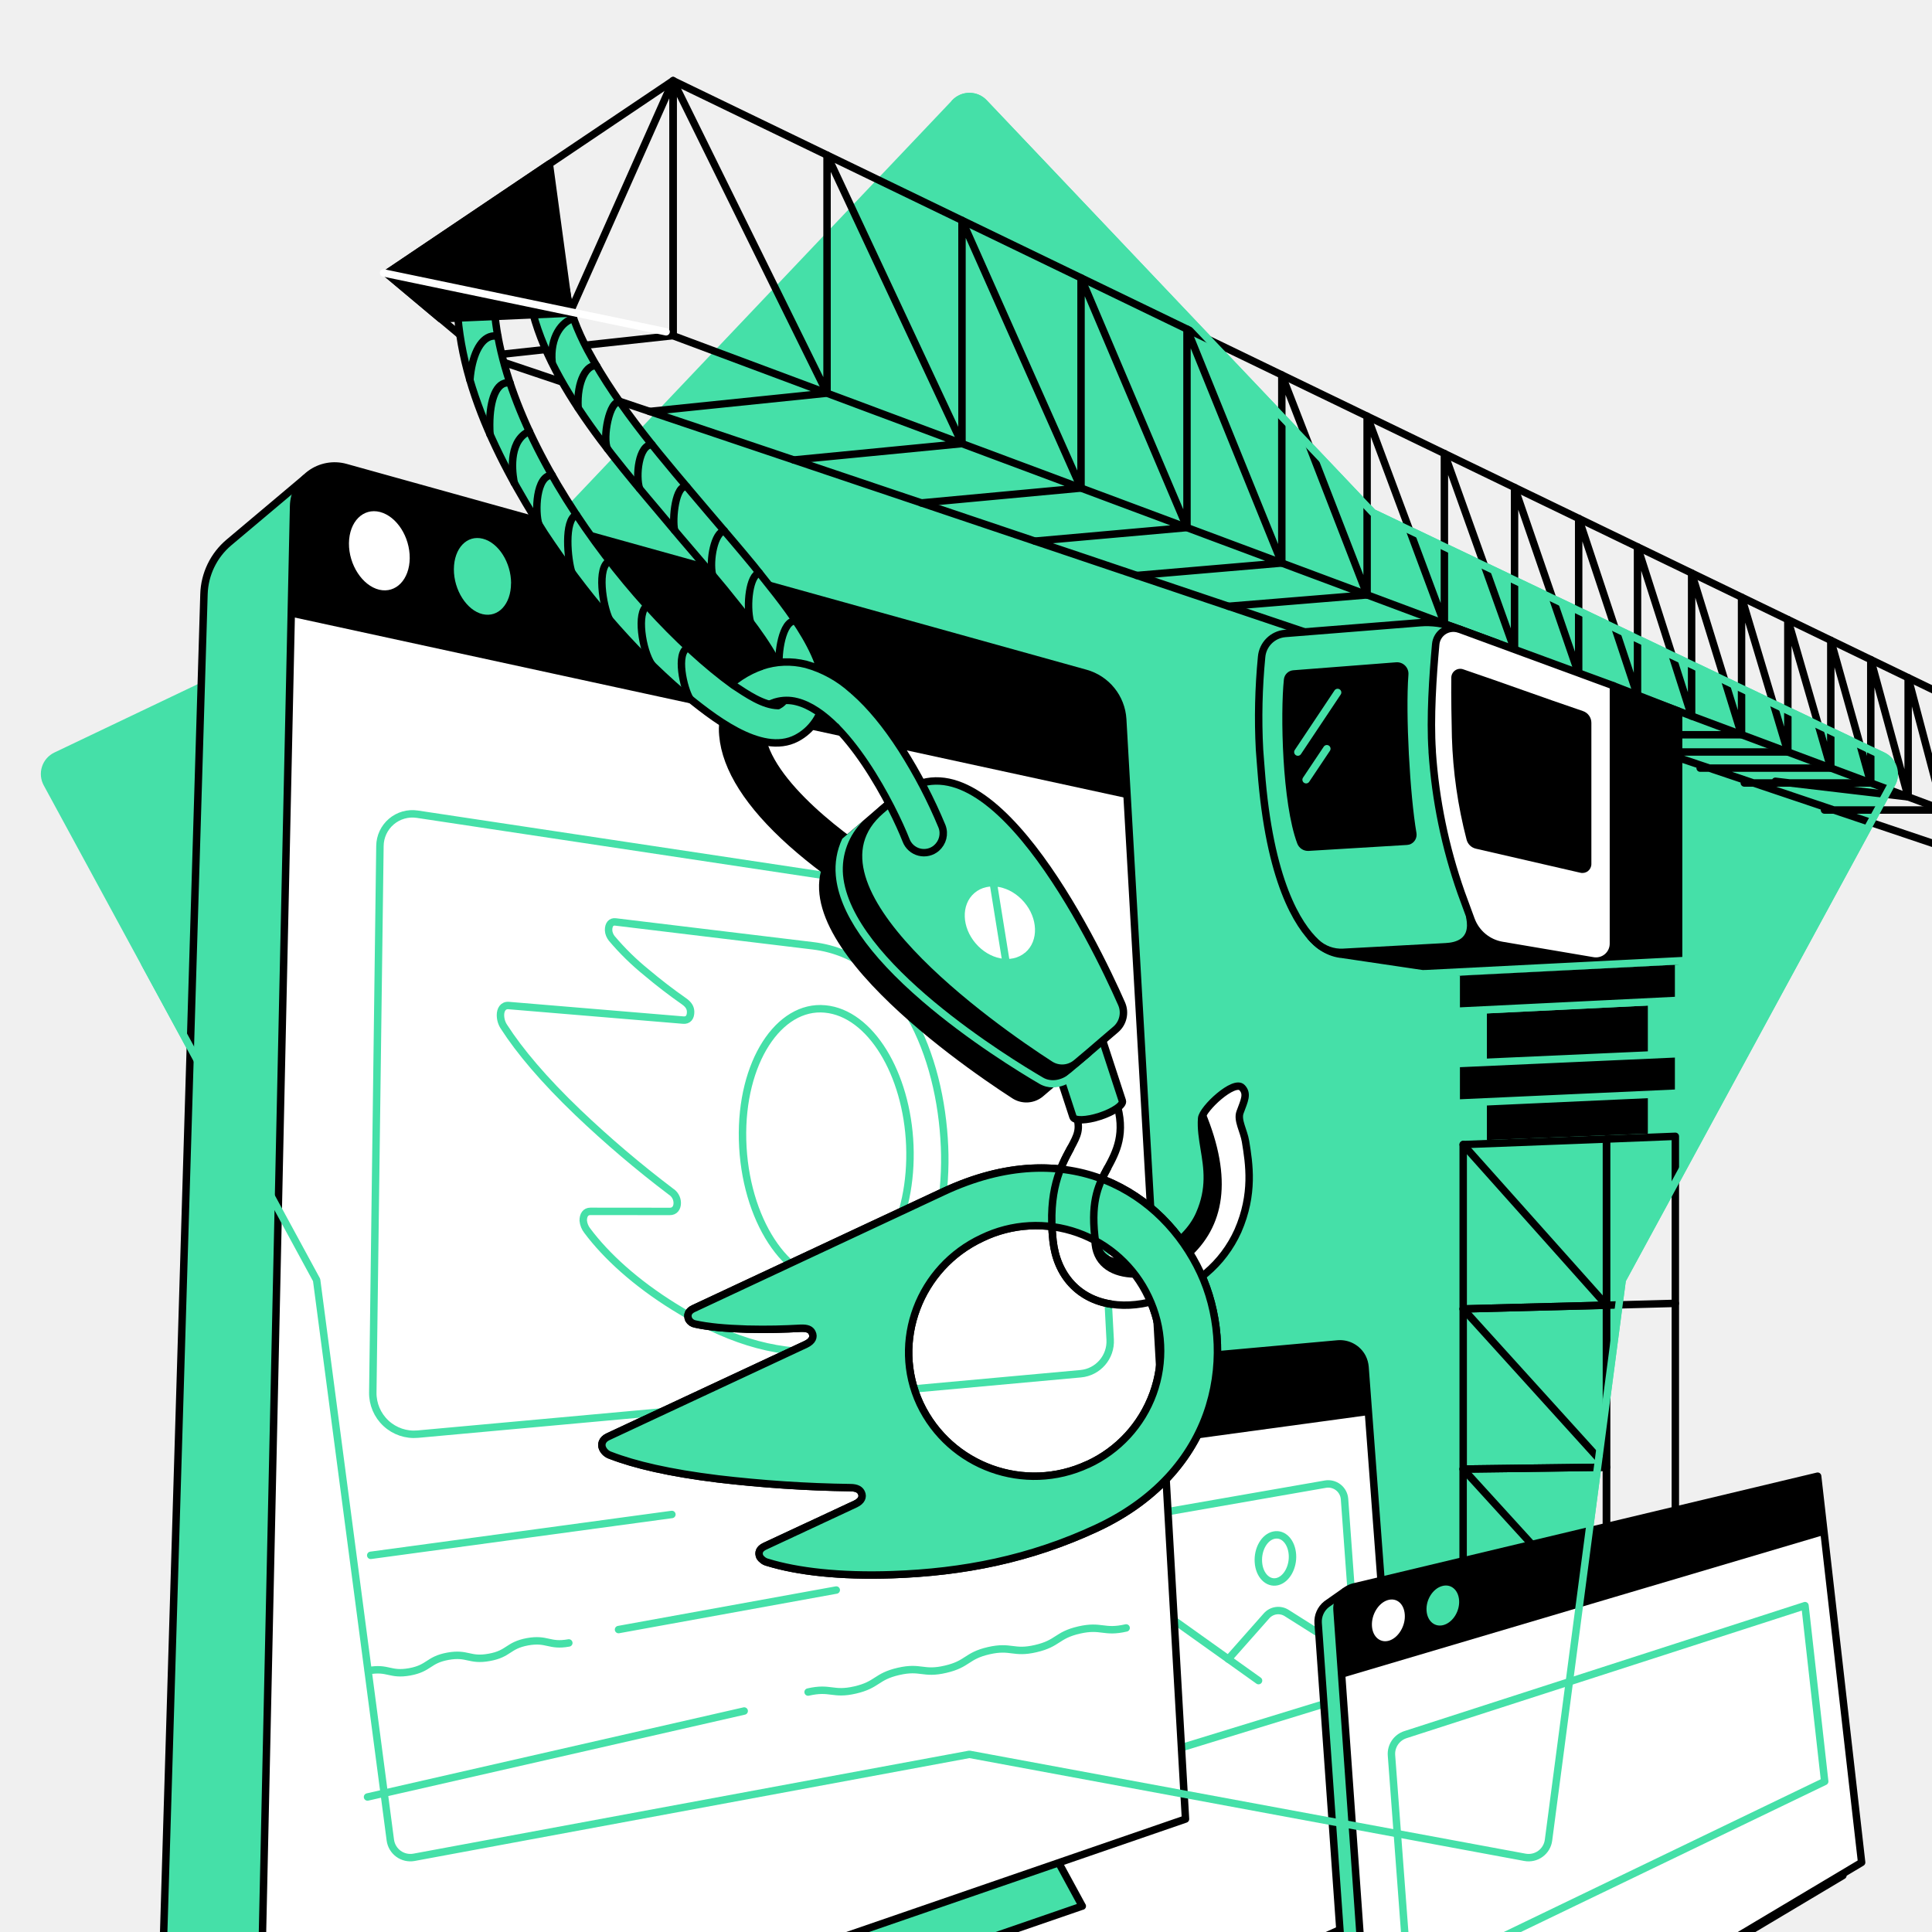
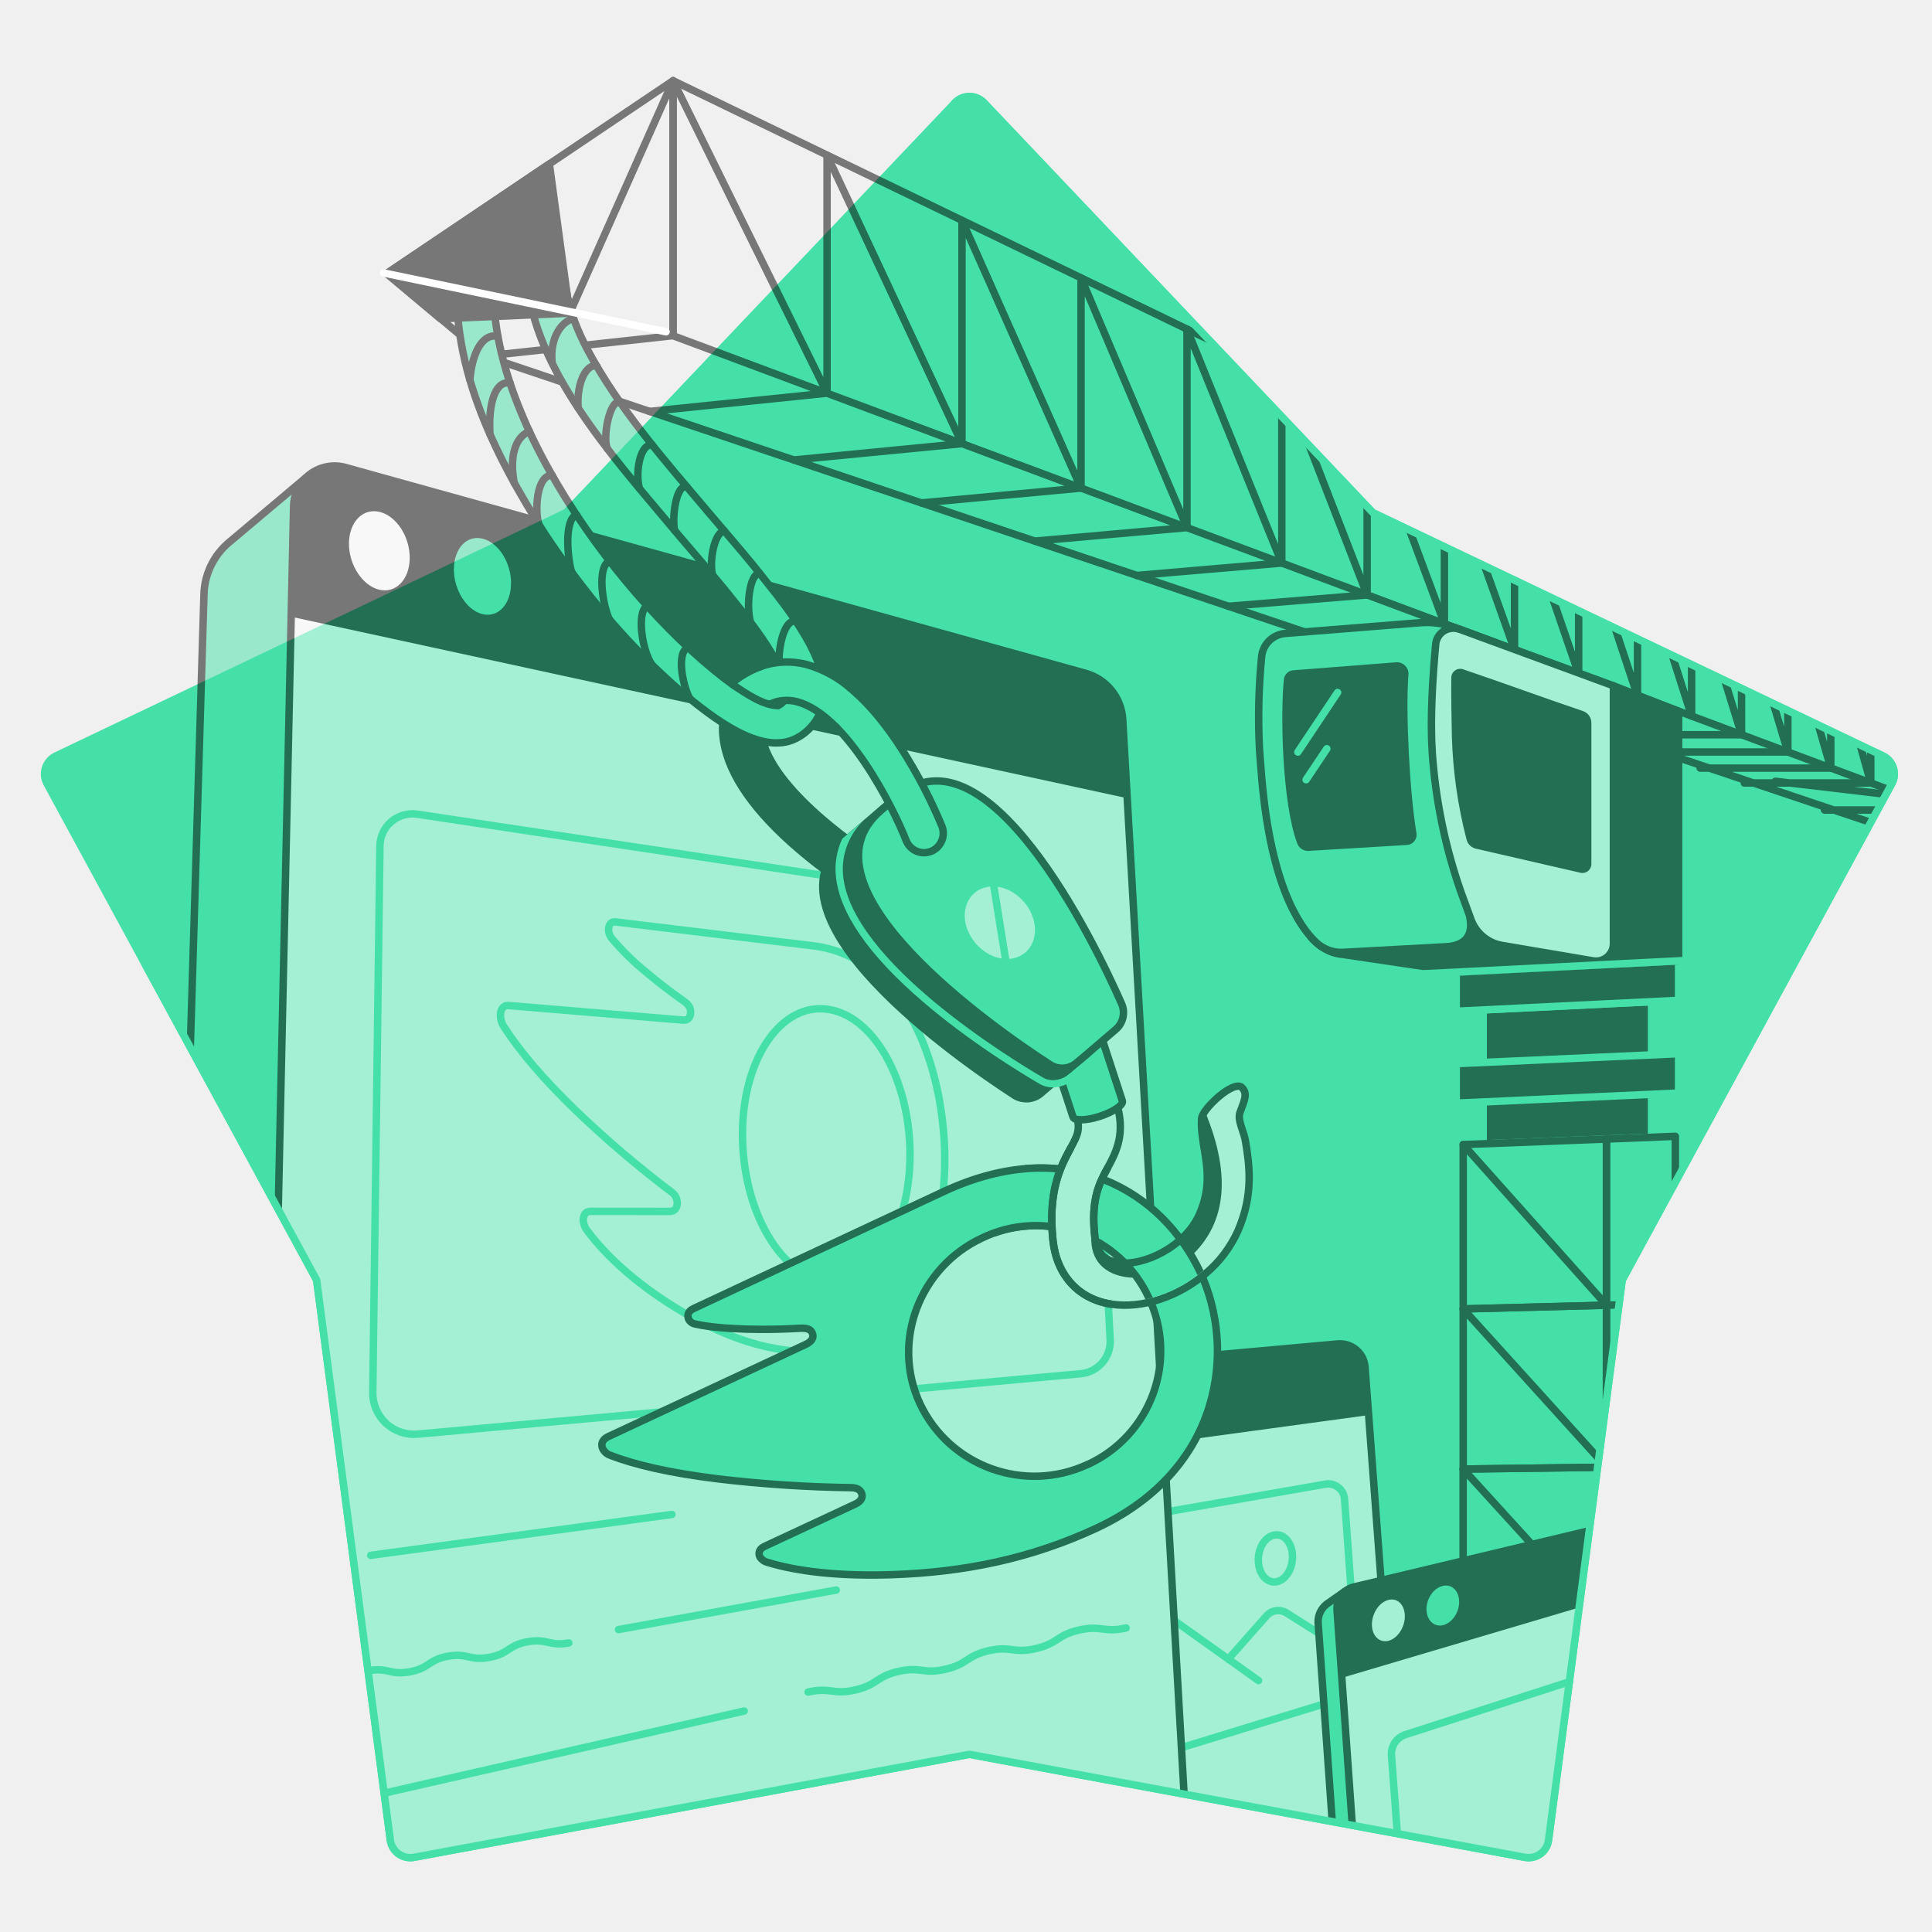
<svg xmlns="http://www.w3.org/2000/svg" width="260" height="260" viewBox="0 0 260 260" fill="none">
  <path d="M128.5 13.84 76.17 68.99 7.54 101.72a2.7 2.7 0 0 0-1.21 3.74l36.28 66.8 9.92 75.38a2.72 2.72 0 0 0 3.17 2.31l74.76-13.86 74.75 13.86a2.7 2.7 0 0 0 3.18-2.3l9.92-75.39 36.28-66.8a2.7 2.7 0 0 0-1.21-3.74l-68.63-32.73-52.32-55.15a2.7 2.7 0 0 0-3.93 0Z" fill="#45E0A8" />
  <path d="M128.5 13.84 76.17 68.99 7.54 101.72a2.7 2.7 0 0 0-1.21 3.74l36.28 66.8 9.92 75.38a2.72 2.72 0 0 0 3.17 2.31l74.76-13.86 74.75 13.86a2.7 2.7 0 0 0 3.18-2.3l9.92-75.39 36.28-66.8a2.7 2.7 0 0 0-1.21-3.74l-68.63-32.73-52.32-55.15a2.7 2.7 0 0 0-3.93 0" stroke="#45E0A8" stroke-linecap="round" stroke-linejoin="round" />
-   <mask maskUnits="userSpaceOnUse" x="6" y="10" width="249" height="240">
+   <mask id="a" maskUnits="userSpaceOnUse" x="6" y="10" width="249" height="240">
    <path d="M128.5 13.84 89.54 10 55.7 23.26 7.55 101.72a2.7 2.7 0 0 0-1.21 3.74l36.28 66.8 9.92 75.38a2.72 2.72 0 0 0 3.17 2.31l74.76-13.86 74.75 13.86a2.7 2.7 0 0 0 3.18-2.3l9.92-75.39 36.28-66.8a2.7 2.7 0 0 0-1.21-3.74l-68.63-32.73-52.32-55.15a2.7 2.7 0 0 0-3.93 0Z" fill="#FF642D" />
  </mask>
  <g mask="url(#a)">
    <path d="m222.26 134.8-22.66 1.1v18.04l22.66-.9V134.8Z" fill="#000" stroke="#45E0A8" stroke-linecap="round" stroke-linejoin="round" />
    <path d="m225.9 141.8-29.93 1.34v5.32l29.93-1.36v-5.3ZM225.9 129.3l-29.93 1.53v5.26l29.93-1.47v-5.32Z" fill="#000" stroke="#45E0A8" stroke-linecap="round" stroke-linejoin="round" />
    <path d="M216.2 258.6h9.26V152.92l-9.27.37V258.6Z" stroke="#000" stroke-linecap="round" stroke-linejoin="round" />
    <path d="m216.2 175.65-19.29.5v-22.12l19.28-.74v22.36Z" stroke="#000" stroke-linecap="round" stroke-linejoin="round" />
    <path d="m216.2 197.45-19.29.25v-21.55l19.28-.5v21.8Z" stroke="#000" stroke-linecap="round" stroke-linejoin="round" />
    <path d="M216.2 219.05H196.9V197.7l19.28-.25v21.6ZM216.2 219.05H196.9v21.7h19.28v-21.7ZM216.2 197.45l-19.29-21.3" stroke="#000" stroke-linecap="round" stroke-linejoin="round" />
    <path d="m189.08 255.77-82.87 37.1-2.35-105.13 76.18-6.88a3.4 3.4 0 0 1 3.3 1.82c.2.4.32.83.36 1.28l5.38 71.81Z" fill="#fff" stroke="#000" stroke-linecap="round" stroke-linejoin="round" />
    <path d="m184.18 190.44-80.01 10.9-.3-13.6 76.17-6.88a3.4 3.4 0 0 1 3.3 1.82c.2.4.32.83.36 1.28l.48 6.48Z" fill="#000" />
    <path d="M117.67 192.96c.06 1.9-1.33 3.63-3.11 3.86-1.79.22-3.34-1.17-3.39-3.14-.05-1.96 1.38-3.67 3.18-3.85 1.8-.18 3.26 1.23 3.32 3.13Z" fill="#fff" />
    <path d="M126.89 191.92c.07 1.84-1.22 3.5-2.89 3.7-1.67.2-3.13-1.13-3.19-3.03-.05-1.89 1.27-3.54 2.96-3.7 1.68-.17 3.05 1.19 3.12 3.03Z" fill="#45E0A8" />
    <path d="m182.85 227.87-70.17 21.54-1.02-38.04 66.71-11.64a2.2 2.2 0 0 1 2.57 2l1.9 26.14Z" stroke="#45E0A8" stroke-linecap="round" stroke-linejoin="round" />
    <path d="M173.93 209.2c.12 1.72-.8 3.35-2.05 3.65-1.26.3-2.42-.87-2.53-2.63-.12-1.75.83-3.38 2.1-3.63 1.28-.27 2.36.92 2.48 2.62ZM165.3 223.27l5.15-5.82a2.1 2.1 0 0 1 2.7-.38l9.34 5.9" stroke="#45E0A8" stroke-linecap="round" stroke-linejoin="round" />
    <path d="m141.55 231.28 12.44-13.78a2.1 2.1 0 0 1 2.8-.3l12.58 8.97" stroke="#45E0A8" stroke-linecap="round" stroke-linejoin="round" />
    <path d="M242.08 200.44 181.07 215l-.1-.83-2.22 1.56-.1.07-.14.1a2.98 2.98 0 0 0-1.12 2.53l5.18 72.99 65.44-39.02-5.93-51.96Z" fill="#45E0A8" stroke="#000" stroke-linecap="round" stroke-linejoin="round" />
    <path d="m250.53 250.64-65.42 39.01-5.18-72.98a2.98 2.98 0 0 1 2.28-3.11l62.4-14.9 5.92 51.98Z" fill="#fff" stroke="#000" stroke-linecap="round" stroke-linejoin="round" />
    <path d="m245.5 206.56-65 19.26-.6-9.16a2.98 2.98 0 0 1 2.28-3.1l62.41-14.89.91 7.89Z" fill="#000" />
    <path d="M189.05 217.3c.1 1.47-.81 3.02-2.02 3.46-1.21.43-2.31-.43-2.4-1.94-.09-1.52.86-3.07 2.08-3.47 1.23-.4 2.25.47 2.34 1.95Z" fill="#fff" />
    <path d="M196.36 215.36c.1 1.42-.79 2.9-2 3.3-1.2.4-2.28-.44-2.38-1.9-.1-1.45.82-2.93 2.04-3.3 1.21-.38 2.24.48 2.34 1.9Z" fill="#45E0A8" />
    <path d="m245.56 239.74-56.02 27-2.28-30.5a2.72 2.72 0 0 1 1.88-2.8l53.77-17.36 2.65 23.66Z" stroke="#45E0A8" stroke-linecap="round" stroke-linejoin="round" />
    <path d="m145.65 256.51-124.81 43 6.61-219.56A9.46 9.46 0 0 1 30.81 73l10.3-8.67 104.54 192.19Z" fill="#45E0A8" stroke="#000" stroke-linecap="round" stroke-linejoin="round" />
    <path d="m159.54 244.8-124.82 43 4.79-219.69a5.52 5.52 0 0 1 7-5.2l99.58 27.7a6.84 6.84 0 0 1 5 6.19l8.45 148Z" fill="#fff" stroke="#000" stroke-linecap="round" stroke-linejoin="round" />
    <path d="M151.69 107.42 39.18 83l.33-14.89a5.52 5.52 0 0 1 7-5.2l99.58 27.7a6.84 6.84 0 0 1 5 6.19l.6 10.62Z" fill="#000" />
    <path d="M55.14 75.12c-.03 2.87-1.86 4.77-4.11 4.24-2.25-.54-4.1-3.35-4.07-6.26.04-2.92 1.92-4.78 4.18-4.2 2.27.6 4.02 3.36 4 6.22Z" fill="#fff" />
    <path d="M68.77 78.5c0 2.79-1.7 4.65-3.83 4.15-2.11-.5-3.87-3.22-3.86-6.05.02-2.84 1.77-4.65 3.9-4.1 2.13.55 3.8 3.23 3.8 6Z" fill="#45E0A8" />
    <path d="M145.43 184.87 56.23 193a5.55 5.55 0 0 1-6.06-5.62l.96-73.53a4.37 4.37 0 0 1 5.02-4.28l85.75 12.92a5.55 5.55 0 0 1 4.72 5.2l2.78 52.58a4.37 4.37 0 0 1-3.97 4.6v0ZM49.89 209.31l40.53-5.5M83.24 219.3l29.3-5.32M49.57 224.84c2.68-.49 2.88.63 5.56.15 2.68-.49 2.47-1.61 5.15-2.1 2.68-.48 2.88.64 5.56.15 2.68-.48 2.47-1.6 5.15-2.1 2.68-.48 2.88.64 5.56.16M108.75 227.71c3.04-.7 3.3.42 6.33-.28 3.04-.7 2.79-1.8 5.83-2.5s3.29.42 6.33-.29c3.04-.7 2.78-1.8 5.82-2.5 3.04-.69 3.3.43 6.33-.28 3.04-.7 2.79-1.8 5.83-2.5 3.04-.69 3.29.42 6.33-.28M49.46 241.83l50.69-11.57" stroke="#45E0A8" stroke-linecap="round" stroke-linejoin="round" />
    <path d="M112.23 172.49c-6.33.17-12.03-8.4-12.3-19.1-.26-10.44 4.9-18.2 11.1-17.61 6.11.56 11.02 8.69 11.41 18.37.39 9.95-3.99 18.16-10.21 18.34Zm14.88-18.18c-.52-12.26-5.9-25.6-17.71-27.03l-26.57-3.21c-.57-.07-.94.33-.93 1.12.02.4.18.78.43 1.1a34.88 34.88 0 0 0 4.7 4.6 70.04 70.04 0 0 0 5.01 3.85c.63.44.89.88.9 1.42.01.73-.32 1.18-1 1.12l-23.49-1.96c-.75-.06-1.1.57-1.1 1.28 0 .58.17 1.14.5 1.62 2.06 3.2 5.3 7.07 9.94 11.51 3.96 3.78 8.14 7.33 12.5 10.63a1.82 1.82 0 0 1 .85 1.53c0 .63-.32 1.16-1.03 1.14l-10.66-.01c-.63 0-.97.49-.96 1.25.05.5.24.97.55 1.36 2.54 3.4 6.52 7.03 11.68 10.23 6.68 4.15 13.19 6.42 20.11 6.02 12.31-.74 16.78-16.03 16.28-27.57Z" stroke="#45E0A8" stroke-linecap="round" stroke-linejoin="round" />
    <path d="M161.56 171.29c-5.06-10.82-17.72-18.82-34.62-10.91l-33.6 15.72c-.69.31-.93.85-.65 1.48a1.24 1.24 0 0 0 .87.6c1.7.38 3.98.6 6.95.69 2.87.07 5.04 0 7.22-.12.9-.04 1.36.15 1.56.6.29.57.03 1.14-.81 1.55L81.8 193.36c-.8.38-.94 1.06-.7 1.57a1.76 1.76 0 0 0 1.07.93c3.22 1.25 7.93 2.36 14.44 3.16 5.92.7 11.87 1.1 17.83 1.18.88 0 1.33.29 1.5.73.22.49.03 1.07-.82 1.47l-12.22 5.7c-.7.33-.9.85-.64 1.42.24.37.62.64 1.05.74 3.96 1.22 9.7 1.9 16.8 1.65 9.48-.33 18.47-2.07 27.5-6.28 17.1-8 18.63-24.32 13.95-34.34Zm-15.17 25.78a17.02 17.02 0 0 1-22.57-8.14c-3.92-8.4-.07-18.4 8.33-22.32a16.7 16.7 0 0 1 22.41 7.95 16.8 16.8 0 0 1-8.17 22.52v0Z" fill="#45E0A8" stroke="#000" stroke-linecap="round" stroke-linejoin="round" />
    <path d="M162.29 171.35c-3.6 3.07-8.45 4.81-12.73 4.16-4.4-.67-7.33-3.86-7.85-8.53-.73-6.72 1.05-10.03 2.35-12.44.98-1.82 1.39-2.57.74-4.6a2.83 2.83 0 0 1 5.39-1.72c1.37 4.31.03 6.8-1.16 9-1.1 2.05-2.24 4.17-1.7 9.14.23 2.15 1.2 3.28 3.07 3.56 3.54.54 9.13-2.2 11.02-6.53 1.52-3.46 1.07-6.2.63-8.85-.21-1.3-.44-2.67-.34-4.03.1-1.3 4.4-5.29 5.45-4.13.77.83.31 1.7-.28 3.3-.4 1.08.5 2.48.74 3.94.48 2.97 1.15 7.04-1.03 12.03a16.07 16.07 0 0 1-4.3 5.7Z" fill="#fff" stroke="#000" stroke-linecap="round" stroke-linejoin="round" />
    <path d="M162.16 149.57c-.22.28-.37.6-.44.94-.1 1.36.14 2.74.35 4.03.43 2.65.88 5.4-.63 8.85-1.9 4.34-7.48 7.07-11.02 6.53-1.68-.25-2.64-1.2-2.98-2.95l-.57-.7c-.44 7.04 8.77 6.88 13.07 3.1 4.85-4.27 6.02-10.67 2.22-19.8Z" fill="#000" />
    <path d="m141.58 141.7 2.82 8.62c.18.54 1.8.5 3.64-.1 1.83-.6 3.18-1.53 3-2.07l-2.82-8.63-6.64 2.17Z" fill="#45E0A8" stroke="#000" stroke-linecap="round" stroke-linejoin="round" />
    <path d="M118.93 120.19a2.6 2.6 0 0 1-2.99.26 67.23 67.23 0 0 1-9.43-7c-5.73-5.13-8.84-10-9.23-14.5-.22-2.56.42-3.99 4.44-7.43 1.09-.93 4.39.69 3.3 1.62-1.93 1.65-2.75 3.35-2.57 5.37.6 6.88 12.13 15.12 16.12 17.47a2.58 2.58 0 0 1 .36 4.2Z" fill="#000" stroke="#000" stroke-linecap="round" stroke-linejoin="round" />
    <path d="m120.52 109.23-.9-1.1-3.73 3.2-.49.42-1.64 1.4c-12.03 10.27 15.02 29.25 22.75 34.24a2.98 2.98 0 0 0 3.55-.24l1.23-1.05.34-.29 2.13-1.82 1.57-1.34 1.12-.95-.25-.31c.25-.72.23-1.5-.08-2.2-3.24-7.37-14.73-30.98-25.6-29.95Z" fill="#000" stroke="#000" stroke-linecap="round" stroke-linejoin="round" />
    <path d="m148.58 139.88 1.57-1.34a2.98 2.98 0 0 0 .79-3.46c-3.7-8.42-18.21-38.12-30.24-27.85l-2.13 1.82c-12.02 10.26 15.03 29.25 22.76 34.23a2.97 2.97 0 0 0 3.54-.24l1.58-1.33 2.13-1.83Z" fill="#45E0A8" stroke="#000" stroke-linecap="round" stroke-linejoin="round" />
    <path d="M126.04 114.12a2.58 2.58 0 0 1-4.1-1.02c-1.68-4.32-8.02-17-14.72-18.67-1.96-.49-3.77.05-5.7 1.71a2.6 2.6 0 0 1-3.36-3.94c4.02-3.42 7.83-3.4 10.32-2.78 4.38 1.1 8.71 4.92 12.87 11.39 2.1 3.3 3.92 6.78 5.42 10.4a2.6 2.6 0 0 1-.73 2.9Z" fill="#45E0A8" stroke="#000" stroke-linecap="round" stroke-linejoin="round" />
    <path d="M137.66 127.8c1.58-1.35 1.49-4.08-.22-6.08s-4.38-2.53-5.97-1.17c-1.6 1.36-1.5 4.08.21 6.08s4.38 2.53 5.97 1.17Z" fill="#fff" stroke="#fff" stroke-linecap="round" stroke-linejoin="round" />
    <path d="m133.61 118.44 1.75 10.86" stroke="#45E0A8" stroke-linecap="round" stroke-linejoin="round" />
    <path d="M144.6 144.57a.47.47 0 0 0-.68-.06c-1.05.9-2.5 1.12-3.53.52-4.32-2.52-25.9-15.68-26.94-27.28a9.1 9.1 0 0 1 2.71-7.28l-2.72 2.32-.1.1a9.59 9.59 0 0 0-.86 4.94c.45 4.96 4.36 10.65 11.64 16.91 6.22 5.35 13.1 9.56 15.77 11.12.55.32 1.17.48 1.8.48a4.4 4.4 0 0 0 2.83-1.09.47.47 0 0 0 .18-.32.48.48 0 0 0-.1-.36Z" fill="#45E0A8" />
-     <mask maskUnits="userSpaceOnUse" x="128" y="145" width="41" height="32">
+     <mask id="b" maskUnits="userSpaceOnUse" x="128" y="145" width="41" height="32">
      <path d="M162.29 171.35c-3.6 3.07-8.45 4.81-12.73 4.16-4.4-.67-7.33-3.86-7.85-8.53-.73-6.72 1.05-10.03 2.35-12.44.98-1.82 1.38-2.57.74-4.6a2.83 2.83 0 0 1 5.39-1.72c1.37 4.31-20.13 10.12-21.3 12.32-1.11 2.05 22.51 25.23 18.43 5.82.24 2.15 1.22 3.28 3.08 3.56 3.54.54 9.13-2.2 11.02-6.53 1.52-3.46 1.07-6.2.63-8.85-.21-1.3-.44-2.67-.34-4.03.1-1.3 4.4-5.29 5.45-4.13.77.83.3 1.7-.28 3.3-.4 1.08.5 2.48.74 3.94.48 2.97 1.15 7.04-1.03 12.03a16.06 16.06 0 0 1-4.3 5.7Z" fill="#fff" stroke="#000" stroke-linecap="round" stroke-linejoin="round" />
    </mask>
    <g mask="url(#b)">
      <path d="M161.56 171.29c-5.06-10.82-17.72-18.82-34.62-10.91l-33.6 15.72c-.69.31-.93.85-.65 1.48a1.24 1.24 0 0 0 .87.6c1.7.38 3.98.6 6.95.69 2.87.07 5.04 0 7.21-.12.9-.04 1.36.15 1.57.6.29.57.03 1.14-.81 1.55L81.8 193.36c-.8.38-.94 1.06-.7 1.57a1.76 1.76 0 0 0 1.07.93c3.22 1.25 7.93 2.36 14.44 3.16 5.92.7 11.87 1.1 17.83 1.18.88 0 1.33.29 1.5.73.22.49.03 1.07-.82 1.47l-12.22 5.7c-.7.33-.9.85-.64 1.42.24.37.62.64 1.05.74 3.96 1.22 9.7 1.9 16.8 1.65 9.48-.33 18.47-2.07 27.5-6.28 17.1-8 18.63-24.32 13.95-34.34Zm-15.17 25.78a17.02 17.02 0 0 1-22.57-8.14c-3.92-8.4-.07-18.4 8.33-22.32a16.7 16.7 0 0 1 22.41 7.95 16.83 16.83 0 0 1-8.17 22.52v-.01Z" fill="#45E0A8" stroke="#000" stroke-linecap="round" stroke-linejoin="round" />
    </g>
    <path d="M149.56 175.51c-4.4-.67-7.33-3.86-7.85-8.53-.73-6.72 1.05-10.03 2.35-12.44m4.97 2.68c-1.1 2.05-2.24 4.17-1.7 9.14.23 2.15 1.2 3.28 3.07 3.56M65.29 47.92l25.29-2.75V10.86L52.03 36.8l13.26 11.1Z" stroke="#000" stroke-linecap="round" stroke-linejoin="round" />
    <path d="M261.5 109 90.58 45.18V10.86L261.5 93.48v15.53ZM111.31 52.91l-23.9 2.46M129.47 59.7l-22.64 2.2M145.5 65.68l-21.5 2M159.74 71l-20.46 1.82M172.5 75.77l-19.52 1.67" stroke="#000" stroke-linecap="round" stroke-linejoin="round" />
    <path d="M90.58 10.86 111.3 52.9V20.88l18.16 38.81V29.66l16.02 36.02V37.4L159.74 71V44.3l12.76 31.48V50.46l11.48 29.6V56l10.4 27.93v-22.9l9.44 26.43V65.6l8.63 25.1V69.76l7.92 23.88V73.6l7.28 22.77V77.12l6.72 21.76V80.37l6.23 20.84V83.38l5.78 19.98V86.17l5.38 19.2v-16.6l5.03 18.48V91.21l4.7 17.8M234.37 98.88h-19.05M65.29 47.92l195.88 65.93M76.66 42.15l13.92-31.3M240.6 101.2h-18.2M246.37 103.37H228.8M251.79 105.37h-17.05M238.92 105.14l17.87 2.1M261.46 109.01h-15.93" stroke="#000" stroke-linecap="round" stroke-linejoin="round" />
    <path d="m180.4 128.4 16.4 2.43 20.33-1.07 3.03-3.32-21.53-7.28-22.24 6.92c.42.48.89.9 1.4 1.28h.01c.77.56 1.66.92 2.6 1.05Z" fill="#000" stroke="#000" stroke-linecap="round" stroke-linejoin="round" />
    <path d="m172.94 85.25 18.2-1.45c1.55-.12 3.1.09 4.57.62l5.8 2.14-3.7 36.88c.66 3.38-1.83 3.9-3.24 3.97l-13.82.75a4.91 4.91 0 0 1-3.62-1.32c-2.46-2.3-6.3-8.25-7.42-23.23-.06-.89-.15-1.8-.21-2.73-.22-4.15-.12-8.32.28-12.46a3.47 3.47 0 0 1 3.16-3.17Z" fill="#45E0A8" stroke="#000" stroke-linecap="round" stroke-linejoin="round" />
    <path d="m189.35 113.71-13.23.8a1.54 1.54 0 0 1-1.54-.99c-2.05-5.46-2.28-17.51-1.8-22.09a1.38 1.38 0 0 1 1.27-1.23l13.82-1.07a1.54 1.54 0 0 1 1.67 1.66c-.4 5.3.2 16.17 1.08 21.31a1.39 1.39 0 0 1-.72 1.46c-.17.09-.36.14-.55.15Z" fill="#000" />
    <path d="m196.39 84.67 20.74 7.62V127a2.35 2.35 0 0 1-2.73 2.31l-12.26-2.08a5.4 5.4 0 0 1-4.16-3.44l-1.34-3.65a71.72 71.72 0 0 1-3.9-18.94v-.15c-.3-4.41.08-10.08.47-14.34a2.38 2.38 0 0 1 3.18-2.03Z" fill="#fff" stroke="#000" stroke-linecap="round" stroke-linejoin="round" />
    <path d="M214.16 116.28v-19a1.67 1.67 0 0 0-1.14-1.59c-5.33-1.8-10.78-3.81-16.12-5.62a1.2 1.2 0 0 0-1.59 1.12c-.04 2.48.04 6.2.08 8.03.14 4.64.8 9.25 1.97 13.75a1.68 1.68 0 0 0 1.25 1.24l14.07 3.24a1.2 1.2 0 0 0 1.48-1.17Z" fill="#000" />
    <path d="m216.2 175.65 9.26-.25M216.2 175.65l-19.29-21.62M196.91 197.7l13 14.27M183.98 80.06l-18.65 1.53" stroke="#000" stroke-linecap="round" stroke-linejoin="round" />
    <path d="M217.13 92.3v37.46l8.77-.46V95.71l-8.77-3.42Z" fill="#000" stroke="#000" stroke-linecap="round" stroke-linejoin="round" />
    <path d="m180.01 93.19-5.35 8.02M178.56 100.76l-2.79 4.17M191.77 131.04l35.84-1.82" stroke="#45E0A8" stroke-linecap="round" stroke-linejoin="round" />
    <path d="M66.66 36.03C64.16 54.88 84 81.56 98.7 92.21c1.86 1.22 3.98 2.7 6.02 2.75 1.87-.99 1.14-2.83.36-4.76-1.89-3.94-4.77-7.4-7.57-10.88-1.95-2.37-3.97-4.7-5.99-7.07-7.48-9.02-18.22-20.46-20.3-32.35-.41-3.31 4.35-4.1 5-.79.4 2.66 1.48 5.37 2.85 7.97 4.3 8.02 10.37 14.88 16.3 21.9 2 2.35 4.04 4.71 6.03 7.13 3.54 4.53 9.95 11.7 9.5 17.79a6.98 6.98 0 0 1-3.7 5.44c-4.84 2.54-11.65-3.1-15.22-6-7.28-6.23-13.42-13.6-18.7-21.56-6.85-10.72-13.16-23.3-11.55-36.46.57-3.24 5.3-2.59 4.94.71Z" fill="#45E0A8" />
    <path d="M66.66 36.03C64.16 54.88 84 81.56 98.7 92.21c1.86 1.22 3.98 2.7 6.02 2.75 1.87-.99 1.14-2.83.36-4.76-1.89-3.94-4.77-7.4-7.57-10.88-1.95-2.37-3.97-4.7-5.99-7.07-7.48-9.02-18.22-20.46-20.3-32.35-.41-3.31 4.35-4.1 5-.79.4 2.66 1.48 5.37 2.85 7.97 4.3 8.02 10.37 14.88 16.3 21.9 2 2.35 4.04 4.71 6.03 7.13 3.54 4.53 9.95 11.7 9.5 17.79a6.98 6.98 0 0 1-3.7 5.44c-4.84 2.54-11.65-3.1-15.22-6-7.28-6.23-13.42-13.6-18.7-21.56-6.85-10.72-13.16-23.3-11.55-36.46.57-3.24 5.3-2.59 4.94.71h0Z" stroke="#000" stroke-linecap="round" stroke-linejoin="round" />
    <path d="M68.64 51.54a1.6 1.6 0 0 0-.76.04c-1.45.46-2.16 3.24-1.94 6.88M67.01 45.27a1.97 1.97 0 0 0-.85-.02c-1.57.33-2.68 2.7-2.92 5.88M71.23 58.03c-.25.11-.48.26-.7.43-2.24 1.79-1.45 5.9-1.32 6.54M74.3 63.95c-2.17 0-2.34 4.98-1.78 6.64M77.57 69.27c-1.71.7-1.18 6.1-.62 7.76M82.03 75.5c-1.76.78-.92 6.04 0 7.9M87.1 81.54c-1.47.78-.7 6.02.64 7.93M92.6 87.14c-1.72.7-.6 5.56.28 6.95M80.3 49.26c-1.26-.34-2.72 1.98-2.5 5.62M77.2 42.87c-1.55.33-3.23 2.5-2.9 5.88M83.42 54.14c-1.39-.43-2.37 4.86-1.67 6.26M87.74 59.84c-1.8 0-2.23 4.26-1.67 5.92M92.43 65.51c-1.52-.37-2 4.35-1.65 5.84M97.47 71.44c-1.3.19-2.04 3.9-1.59 5.93M102.19 77.11c-1.33.26-1.78 4.33-1.21 6.58M107.08 83.54c-1.85-.09-2.43 4.6-2.2 6.22" stroke="#000" stroke-linecap="round" stroke-linejoin="round" />
    <path d="m52.03 36.81 21.9-14.75 2.73 20.1-24.63-5.35Z" fill="#000" stroke="#000" stroke-linecap="round" stroke-linejoin="round" />
    <path d="m59.29 42.9 17.37-.75-24.63-5.34 7.26 6.09Z" fill="#000" stroke="#000" stroke-linecap="round" stroke-linejoin="round" />
    <path d="M112.54 97.87c-1.69-1.7-3.49-2.98-5.32-3.44a5.31 5.31 0 0 0-2.81.03l-1.92-4.81c1.93-.66 4.01-.74 5.99-.24a15.4 15.4 0 0 1 6.2 3.42l-2.14 5.04Z" fill="#45E0A8" />
    <path d="M112.54 97.87c-1.69-1.7-3.49-2.98-5.32-3.44a5.31 5.31 0 0 0-2.81.03M102.5 89.65c1.92-.66 4-.74 5.98-.24a15.4 15.4 0 0 1 6.2 3.42" stroke="#000" stroke-linecap="round" stroke-linejoin="round" />
  </g>
  <path d="m51.62 36.73 38.02 7.92" stroke="#fff" stroke-linecap="round" stroke-linejoin="round" />
  <path d="m19.48 129.66 23.13 42.6 9.92 75.38a2.72 2.72 0 0 0 3.18 2.31l74.75-13.86 74.76 13.86a2.7 2.7 0 0 0 3.17-2.3l9.92-75.39 36.28-66.8a2.7 2.7 0 0 0-1.21-3.74l-68.63-32.73-52.32-55.15a2.7 2.7 0 0 0-3.93 0" stroke="#45E0A8" stroke-linecap="round" stroke-linejoin="round" />
</svg>
